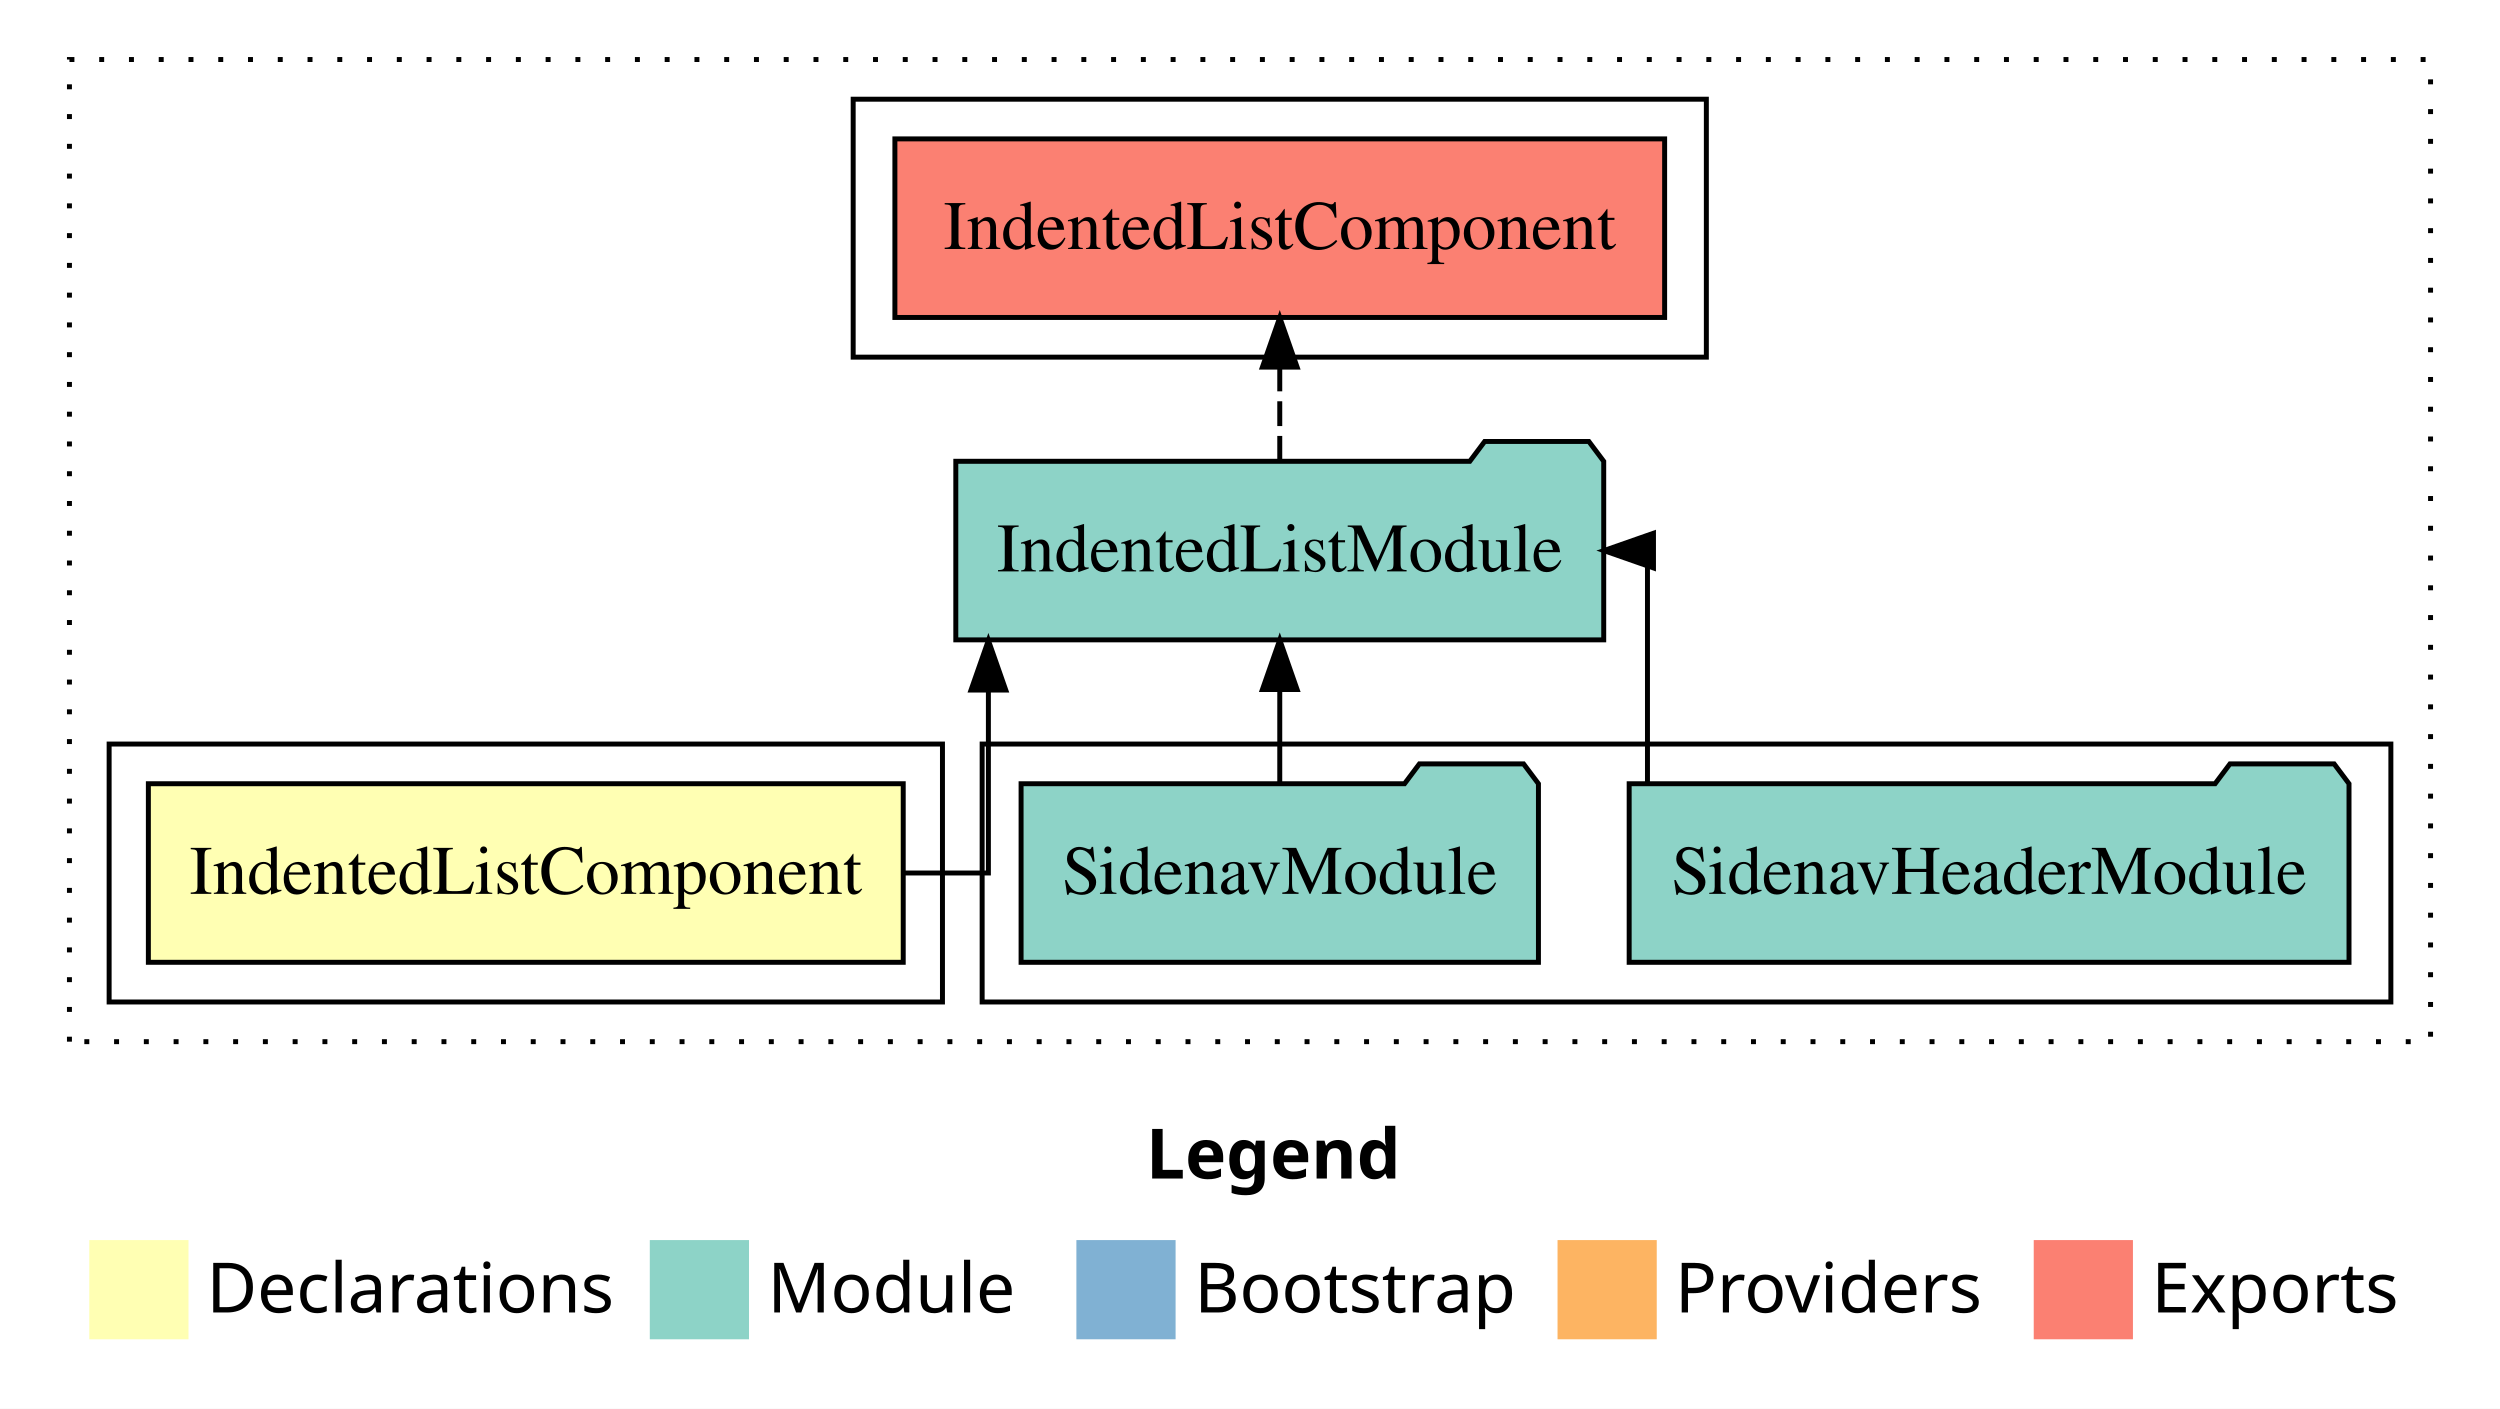
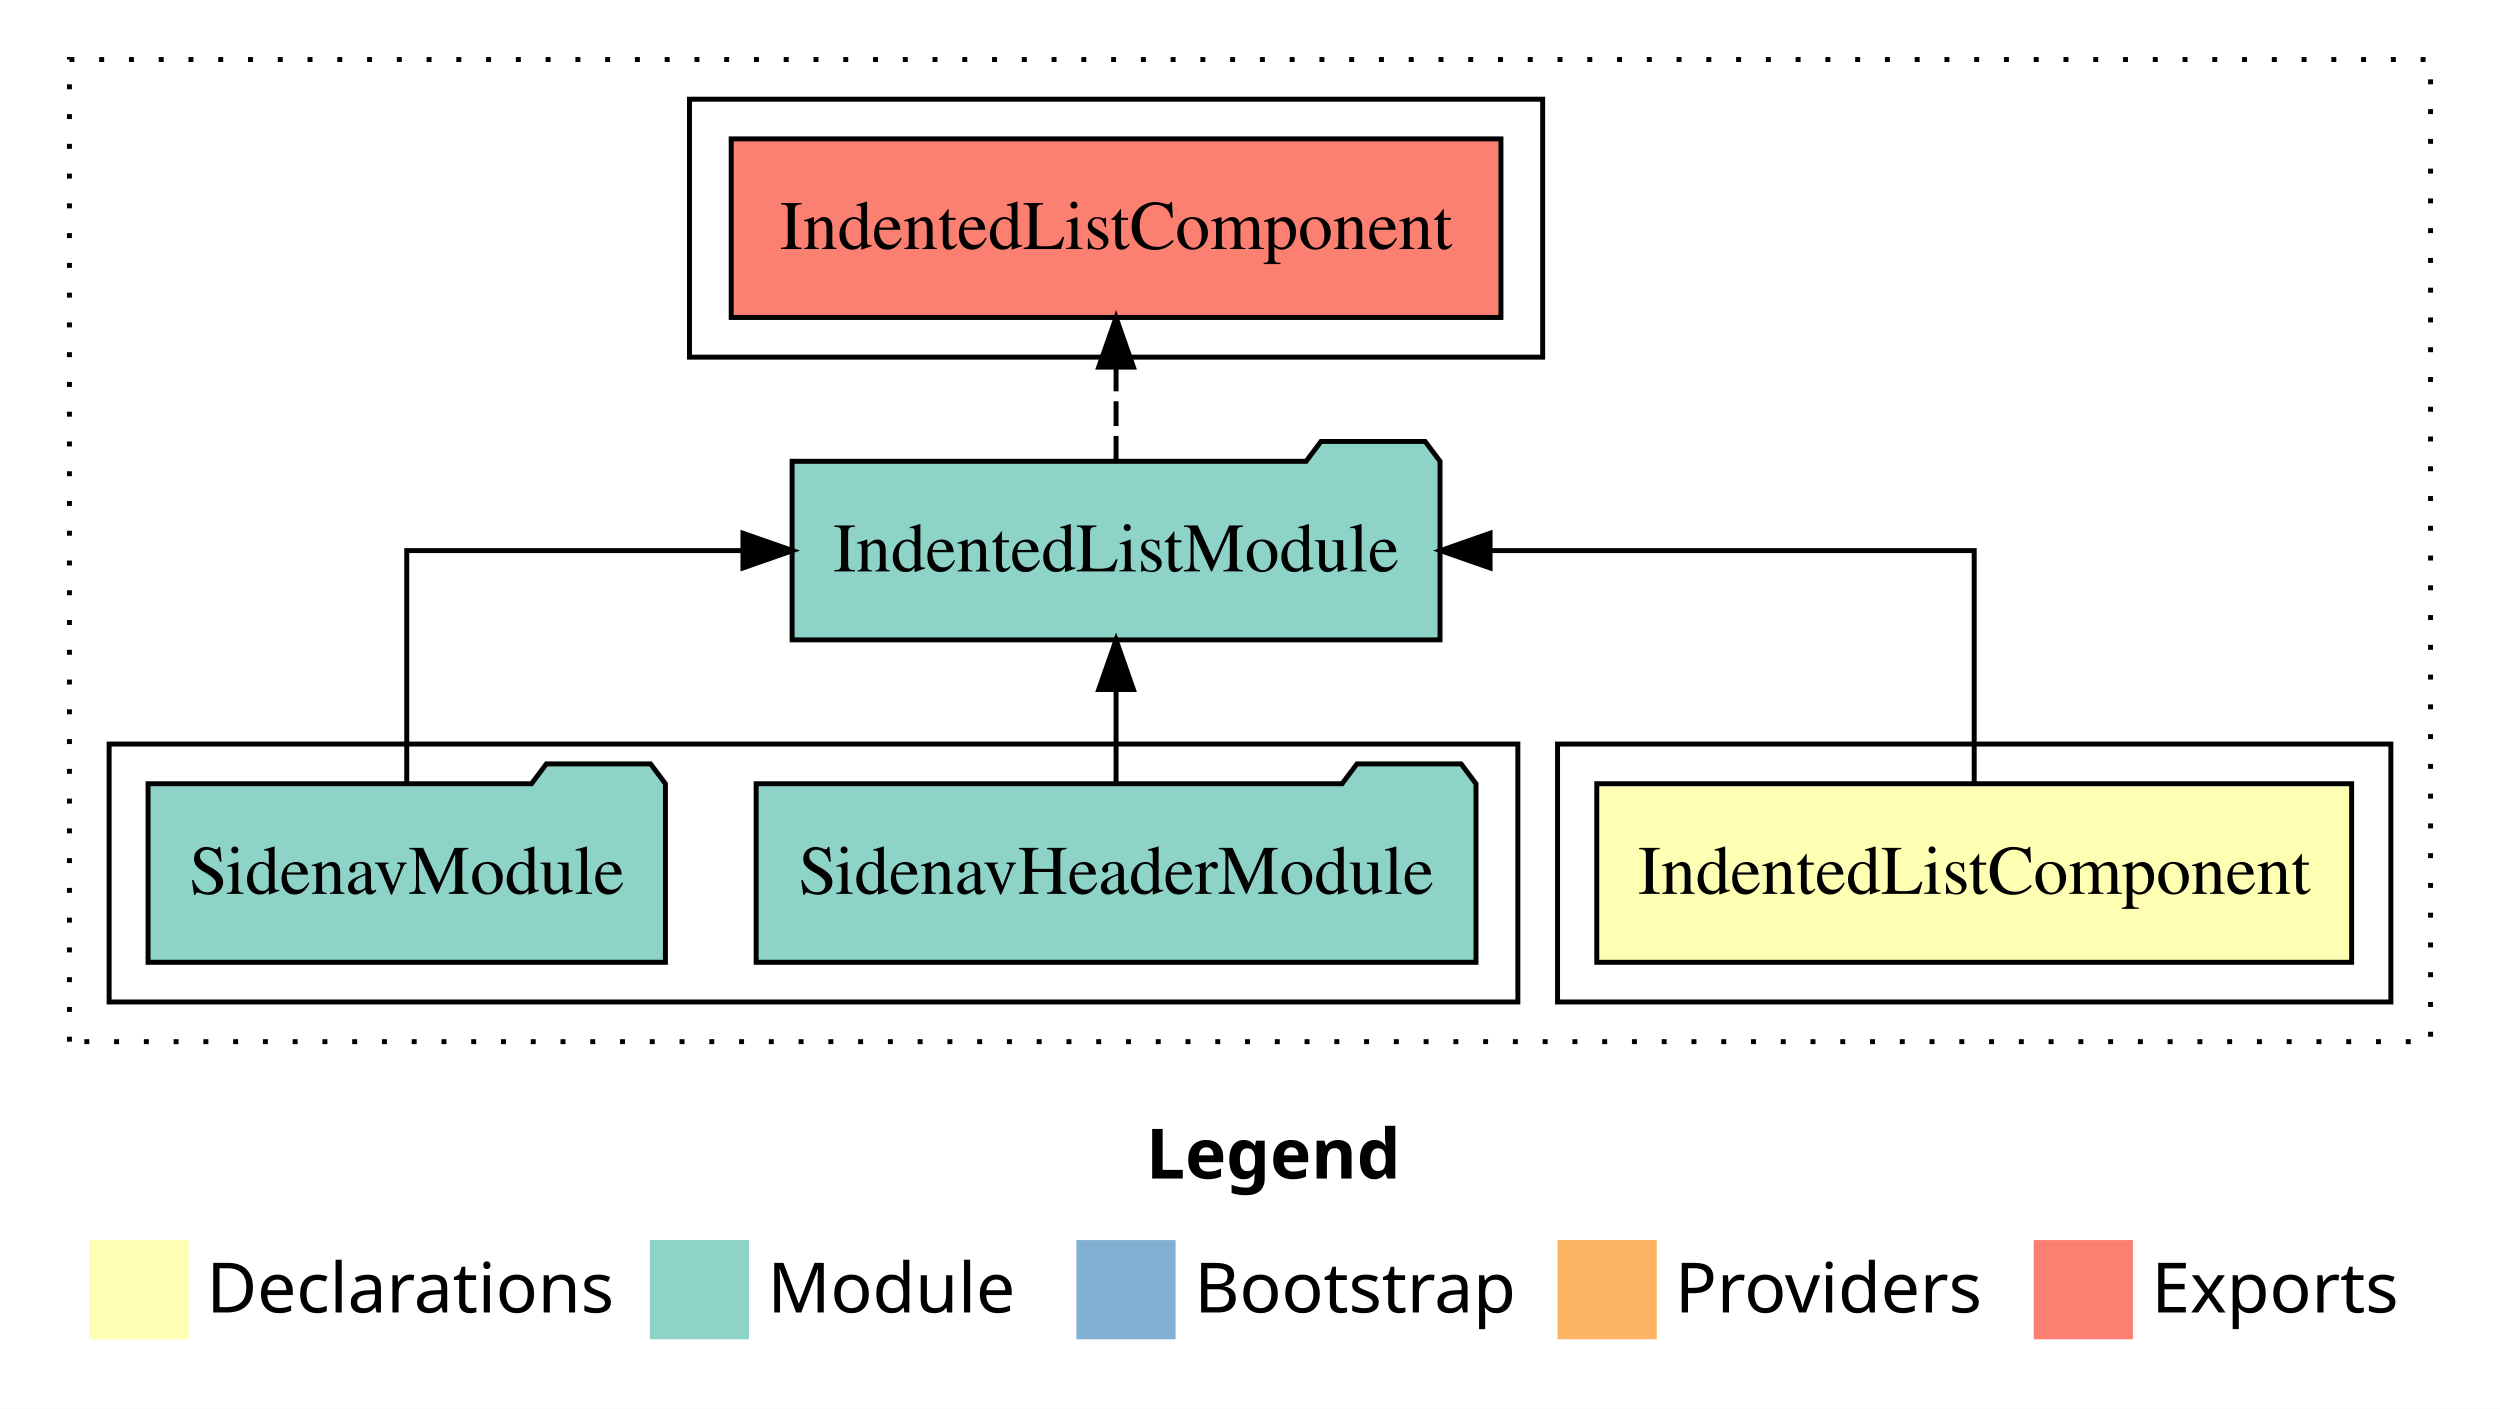
<svg xmlns="http://www.w3.org/2000/svg" width="504pt" height="284pt" viewBox="0.00 0.00 504.00 284.00">
  <g id="graph0" class="graph" transform="scale(1 1) rotate(0) translate(4 280)">
    <polygon fill="white" stroke="transparent" points="-4,4 -4,-280 500,-280 500,4 -4,4" />
    <text text-anchor="start" x="227.01" y="-42.4" font-family="Times-12" font-weight="bold" font-size="14.00">Legend</text>
    <polygon fill="#ffffb3" stroke="transparent" points="14,-10 14,-30 34,-30 34,-10 14,-10" />
    <text text-anchor="start" x="37.63" y="-15.4" font-family="Times-12" font-size="14.00">  Declarations</text>
    <polygon fill="#8dd3c7" stroke="transparent" points="127,-10 127,-30 147,-30 147,-10 127,-10" />
    <text text-anchor="start" x="150.73" y="-15.4" font-family="Times-12" font-size="14.00">  Module</text>
    <polygon fill="#80b1d3" stroke="transparent" points="213,-10 213,-30 233,-30 233,-10 213,-10" />
    <text text-anchor="start" x="236.78" y="-15.4" font-family="Times-12" font-size="14.00">  Bootstrap</text>
    <polygon fill="#fdb462" stroke="transparent" points="310,-10 310,-30 330,-30 330,-10 310,-10" />
    <text text-anchor="start" x="333.67" y="-15.4" font-family="Times-12" font-size="14.00">  Providers</text>
    <polygon fill="#fb8072" stroke="transparent" points="406,-10 406,-30 426,-30 426,-10 406,-10" />
    <text text-anchor="start" x="429.73" y="-15.4" font-family="Times-12" font-size="14.00">  Exports</text>
    <g id="clust1" class="cluster">
      <polygon fill="none" stroke="black" stroke-dasharray="1,5" points="10,-70 10,-268 486,-268 486,-70 10,-70" />
    </g>
-     <g id="clust4" class="cluster">
-       <polygon fill="none" stroke="black" points="194,-78 194,-130 478,-130 478,-78 194,-78" />
-     </g>
    <g id="clust5" class="cluster">
-       <polygon fill="none" stroke="black" points="168,-208 168,-260 340,-260 340,-208 168,-208" />
+       <polygon fill="none" stroke="black" points="135,-208 135,-260 307,-260 307,-208 135,-208" />
    </g>
    <g id="clust2" class="cluster">
-       <polygon fill="none" stroke="black" points="18,-78 18,-130 186,-130 186,-78 18,-78" />
+       <polygon fill="none" stroke="black" points="310,-78 310,-130 478,-130 478,-78 310,-78" />
+     </g>
+     <g id="clust4" class="cluster">
+       <polygon fill="none" stroke="black" points="18,-78 18,-130 302,-130 302,-78 18,-78" />
    </g>
    <g id="node1" class="node">
-       <polygon fill="#ffffb3" stroke="black" points="178.09,-122 25.91,-122 25.91,-86 178.09,-86 178.09,-122" />
-       <text text-anchor="middle" x="102" y="-99.8" font-family="Times,serif" font-size="14.00">IndentedListComponent</text>
+       <polygon fill="#ffffb3" stroke="black" points="470.09,-122 317.91,-122 317.91,-86 470.09,-86 470.09,-122" />
+       <text text-anchor="middle" x="394" y="-99.8" font-family="Times,serif" font-size="14.00">IndentedListComponent</text>
    </g>
    <g id="node2" class="node">
-       <polygon fill="#8dd3c7" stroke="black" points="319.31,-187 316.31,-191 295.31,-191 292.31,-187 188.69,-187 188.69,-151 319.31,-151 319.31,-187" />
-       <text text-anchor="middle" x="254" y="-164.8" font-family="Times,serif" font-size="14.00">IndentedListModule</text>
+       <polygon fill="#8dd3c7" stroke="black" points="286.31,-187 283.31,-191 262.31,-191 259.31,-187 155.69,-187 155.69,-151 286.31,-151 286.31,-187" />
+       <text text-anchor="middle" x="221" y="-164.8" font-family="Times,serif" font-size="14.00">IndentedListModule</text>
    </g>
    <g id="edge1" class="edge">
-       <path fill="none" stroke="black" d="M178.15,-104C188.29,-104 195.26,-104 195.26,-104 195.26,-104 195.26,-140.89 195.26,-140.89" />
-       <polygon fill="black" stroke="black" points="191.76,-140.89 195.26,-150.89 198.76,-140.89 191.76,-140.89" />
+       <path fill="none" stroke="black" d="M394,-122.11C394,-141.34 394,-169 394,-169 394,-169 296.4,-169 296.4,-169" />
+       <polygon fill="black" stroke="black" points="296.4,-165.5 286.4,-169 296.4,-172.5 296.4,-165.5" />
    </g>
    <g id="node5" class="node">
-       <polygon fill="#fb8072" stroke="black" points="331.59,-252 176.41,-252 176.41,-216 331.59,-216 331.59,-252" />
-       <text text-anchor="middle" x="254" y="-229.8" font-family="Times,serif" font-size="14.00">IndentedListComponent </text>
+       <polygon fill="#fb8072" stroke="black" points="298.59,-252 143.41,-252 143.41,-216 298.59,-216 298.59,-252" />
+       <text text-anchor="middle" x="221" y="-229.8" font-family="Times,serif" font-size="14.00">IndentedListComponent </text>
    </g>
    <g id="edge4" class="edge">
-       <path fill="none" stroke="black" stroke-dasharray="5,2" d="M254,-187.11C254,-187.11 254,-205.99 254,-205.99" />
-       <polygon fill="black" stroke="black" points="250.5,-205.99 254,-215.99 257.5,-205.99 250.5,-205.99" />
+       <path fill="none" stroke="black" stroke-dasharray="5,2" d="M221,-187.11C221,-187.11 221,-205.99 221,-205.99" />
+       <polygon fill="black" stroke="black" points="217.5,-205.99 221,-215.99 224.5,-205.99 217.5,-205.99" />
    </g>
    <g id="node3" class="node">
-       <polygon fill="#8dd3c7" stroke="black" points="469.56,-122 466.56,-126 445.56,-126 442.56,-122 324.44,-122 324.44,-86 469.56,-86 469.56,-122" />
-       <text text-anchor="middle" x="397" y="-99.8" font-family="Times,serif" font-size="14.00">SidenavHeaderModule</text>
+       <polygon fill="#8dd3c7" stroke="black" points="293.56,-122 290.56,-126 269.56,-126 266.56,-122 148.44,-122 148.44,-86 293.56,-86 293.56,-122" />
+       <text text-anchor="middle" x="221" y="-99.8" font-family="Times,serif" font-size="14.00">SidenavHeaderModule</text>
    </g>
    <g id="edge2" class="edge">
-       <path fill="none" stroke="black" d="M328.13,-122.11C328.13,-141.34 328.13,-169 328.13,-169 328.13,-169 327.25,-169 327.25,-169" />
-       <polygon fill="black" stroke="black" points="329.34,-165.5 319.34,-169 329.34,-172.5 329.34,-165.5" />
+       <path fill="none" stroke="black" d="M221,-122.11C221,-122.11 221,-140.99 221,-140.99" />
+       <polygon fill="black" stroke="black" points="217.5,-140.99 221,-150.99 224.5,-140.99 217.5,-140.99" />
    </g>
    <g id="node4" class="node">
-       <polygon fill="#8dd3c7" stroke="black" points="306.15,-122 303.15,-126 282.15,-126 279.15,-122 201.85,-122 201.85,-86 306.15,-86 306.15,-122" />
-       <text text-anchor="middle" x="254" y="-99.8" font-family="Times,serif" font-size="14.00">SidenavModule</text>
+       <polygon fill="#8dd3c7" stroke="black" points="130.15,-122 127.15,-126 106.15,-126 103.15,-122 25.85,-122 25.85,-86 130.15,-86 130.15,-122" />
+       <text text-anchor="middle" x="78" y="-99.8" font-family="Times,serif" font-size="14.00">SidenavModule</text>
    </g>
    <g id="edge3" class="edge">
-       <path fill="none" stroke="black" d="M254,-122.11C254,-122.11 254,-140.99 254,-140.99" />
-       <polygon fill="black" stroke="black" points="250.5,-140.99 254,-150.99 257.5,-140.99 250.5,-140.99" />
+       <path fill="none" stroke="black" d="M78,-122.11C78,-141.34 78,-169 78,-169 78,-169 145.78,-169 145.78,-169" />
+       <polygon fill="black" stroke="black" points="145.78,-172.5 155.78,-169 145.78,-165.5 145.78,-172.5" />
    </g>
  </g>
</svg>
